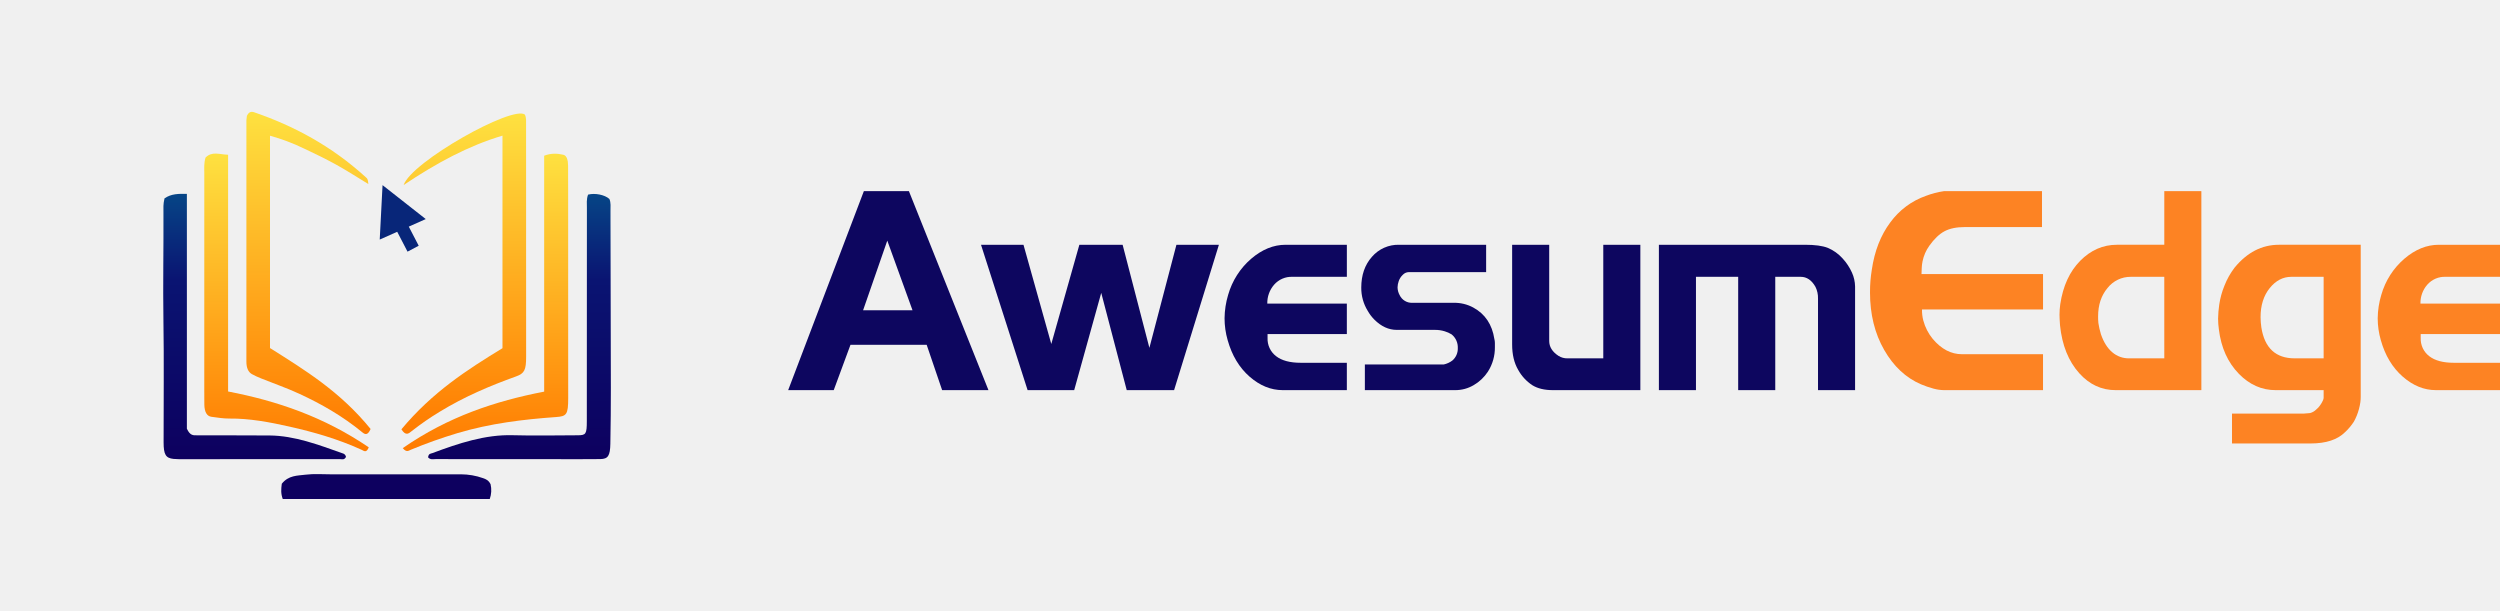
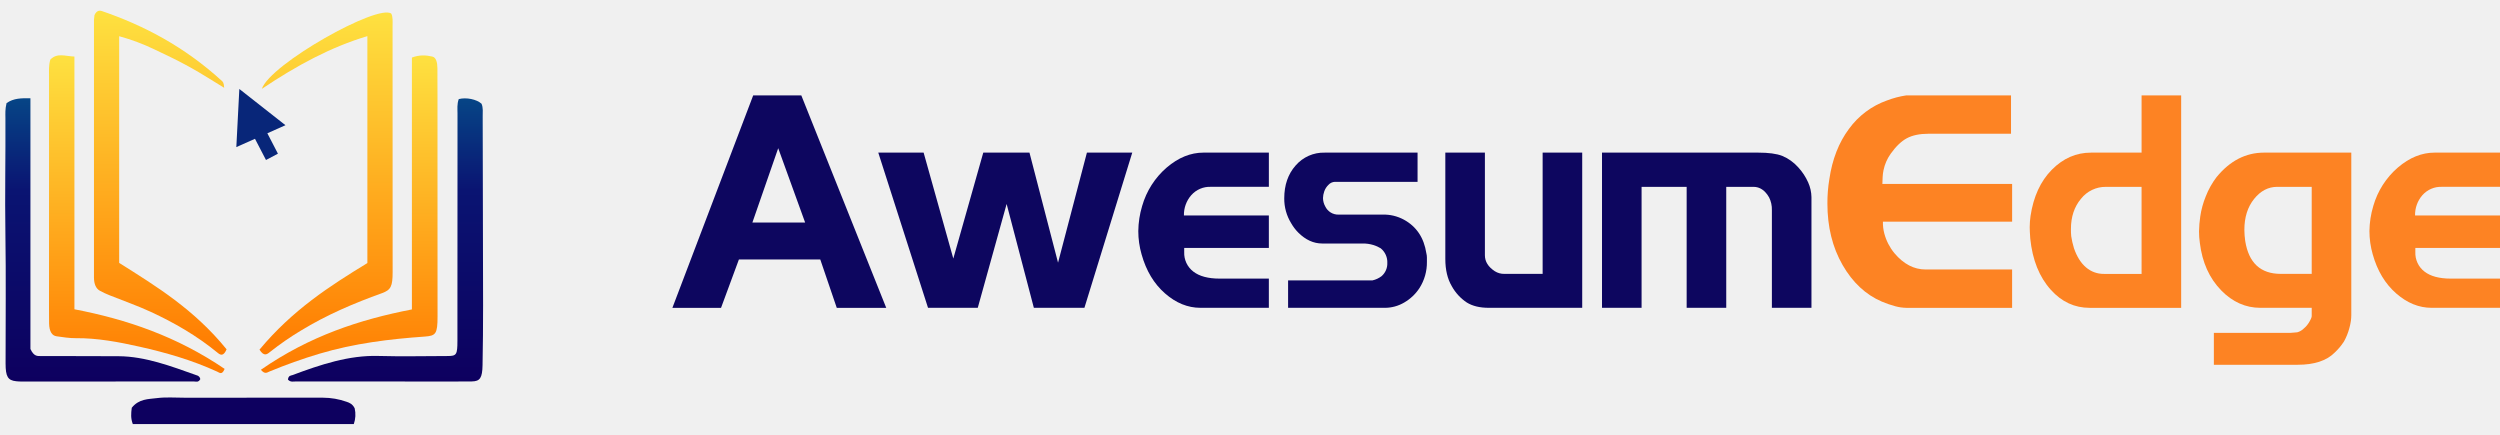
- <svg xmlns="http://www.w3.org/2000/svg" width="221" height="54" viewBox="0 0 221 54" fill="none">
-   <g clip-path="url(#clip0)">
-     <path d="M23.868 30.767C26.967 32.721 30.075 34.617 32.761 37.922C32.514 38.502 32.27 38.413 32.045 38.229C30.27 36.772 28.398 35.708 26.488 34.824C25.365 34.303 24.218 33.91 23.084 33.452C22.804 33.342 22.531 33.215 22.267 33.071C21.95 32.894 21.781 32.526 21.781 31.972C21.781 24.858 21.782 17.744 21.782 10.63C21.788 10.502 21.802 10.375 21.824 10.248C22.002 9.871 22.223 9.842 22.462 9.923C25.933 11.117 29.278 12.871 32.378 15.704C32.453 15.773 32.535 15.839 32.562 16.269C31.582 15.675 30.673 15.083 29.747 14.572C28.791 14.044 27.822 13.573 26.851 13.119C25.892 12.655 24.894 12.28 23.868 11.998L23.868 30.767Z" fill="url(#paint0_linear)" />
-     <path d="M35.486 37.95C38.222 34.662 41.301 32.684 44.419 30.78V11.991C41.411 12.885 38.574 14.416 35.681 16.357C36.368 14.302 45.307 9.282 46.402 10.13C46.54 10.431 46.505 10.783 46.505 11.119C46.508 17.921 46.51 24.723 46.51 31.526C46.51 32.702 46.369 33.006 45.623 33.275C43.335 34.097 41.071 35.053 38.877 36.394C38.012 36.916 37.18 37.491 36.386 38.117C36.138 38.315 35.877 38.574 35.486 37.95Z" fill="url(#paint1_linear)" />
-     <path d="M48.105 34.619V13.765C48.715 13.531 49.259 13.557 49.798 13.681C50.11 13.753 50.215 14.168 50.218 14.636C50.224 15.375 50.224 16.115 50.224 16.854C50.226 22.969 50.228 29.083 50.229 35.198C50.229 36.647 50.085 36.801 49.171 36.866C46.249 37.073 43.336 37.428 40.454 38.284C39.047 38.706 37.663 39.199 36.305 39.762C36.124 39.837 35.938 40.021 35.602 39.615C39.63 36.823 43.78 35.459 48.105 34.619Z" fill="url(#paint2_linear)" />
-     <path d="M20.163 34.607C24.503 35.443 28.637 36.85 32.599 39.543C32.385 40.082 32.163 39.851 31.982 39.769C29.879 38.808 27.732 38.194 25.571 37.708C23.816 37.314 22.056 36.983 20.277 37C19.747 37.004 19.214 36.915 18.685 36.844C18.29 36.79 18.077 36.421 18.064 35.78C18.056 35.383 18.058 34.984 18.058 34.586C18.058 28.155 18.058 21.724 18.06 15.293C18.06 14.871 18.018 14.438 18.168 13.93C18.748 13.342 19.413 13.661 20.163 13.68L20.163 34.607Z" fill="url(#paint3_linear)" />
-     <path d="M24.997 44.114C24.816 43.636 24.848 43.246 24.91 42.763C25.514 42.01 26.282 42.055 27.008 41.962C27.749 41.868 28.498 41.93 29.244 41.93C33.078 41.93 36.913 41.929 40.748 41.929C41.413 41.931 42.073 42.045 42.701 42.268C42.944 42.352 43.188 42.447 43.367 42.805C43.468 43.24 43.443 43.694 43.294 44.114L24.997 44.114Z" fill="#0D005F" />
-     <path d="M37.637 19.366L33.817 16.366L33.568 21.178L35.114 20.49L36.025 22.246L37.013 21.722L36.137 20.034L37.637 19.366Z" fill="#082679" />
-     <path d="M14.543 17.537C15.141 17.119 15.781 17.128 16.52 17.135V37.897C16.809 38.528 17.106 38.48 17.387 38.481C19.535 38.489 21.683 38.481 23.832 38.496C26.032 38.511 28.158 39.32 30.288 40.075C30.363 40.091 30.432 40.13 30.485 40.186C30.538 40.242 30.573 40.313 30.586 40.389C30.431 40.693 30.221 40.585 30.04 40.586C25.3 40.593 20.559 40.596 15.818 40.592C15.658 40.592 15.498 40.584 15.339 40.568C14.651 40.495 14.462 40.186 14.462 39.093C14.459 35.505 14.504 31.917 14.447 28.332C14.397 25.146 14.467 21.963 14.449 18.779C14.447 18.412 14.418 18.038 14.543 17.537Z" fill="url(#paint4_linear)" />
-     <path d="M51.985 17.204C52.615 17.044 53.466 17.222 53.871 17.589C54.015 17.915 53.967 18.297 53.967 18.66C53.982 23.872 53.992 29.085 54 34.298C54.001 35.944 53.986 37.59 53.955 39.236C53.935 40.292 53.748 40.574 53.065 40.583C51.679 40.602 50.294 40.589 48.908 40.589C45.443 40.589 41.978 40.587 38.513 40.584C38.292 40.584 38.055 40.666 37.842 40.431C37.885 40.079 38.078 40.108 38.214 40.058C40.551 39.184 42.894 38.406 45.316 38.473C47.235 38.528 49.154 38.483 51.073 38.479C51.801 38.477 51.874 38.367 51.875 37.217C51.878 30.95 51.88 24.683 51.882 18.416C51.882 18.027 51.83 17.619 51.985 17.204Z" fill="url(#paint5_linear)" />
-     <path d="M83.284 34.488L81.918 30.481H75.182L73.702 34.488H69.674L76.365 16.898H80.348L87.38 34.488H83.284ZM78.436 21.271L76.297 27.427H80.666L78.436 21.271Z" fill="#0D065F" />
-     <path d="M103.79 34.488H99.603L97.349 25.889L94.959 34.488H90.84L86.721 21.638H90.476L92.934 30.409L95.415 21.638H99.24L101.606 30.75L103.996 21.638H107.751L103.79 34.488Z" fill="#0D065F" />
-     <path d="M113.394 34.488C112.348 34.488 111.369 34.089 110.458 33.291C109.548 32.493 108.903 31.418 108.524 30.066C108.343 29.439 108.251 28.789 108.251 28.136C108.259 27.432 108.366 26.733 108.569 26.06C108.925 24.818 109.633 23.709 110.606 22.872C111.57 22.049 112.582 21.638 113.645 21.638H119.062V24.471H114.259C113.954 24.457 113.649 24.512 113.368 24.633C113.086 24.753 112.835 24.936 112.632 25.167C112.23 25.629 112.015 26.226 112.029 26.841H119.061V29.529H112.052V29.871C112.039 30.181 112.101 30.49 112.231 30.771C112.362 31.052 112.558 31.296 112.803 31.484C113.303 31.875 114.031 32.07 114.987 32.07H119.061V34.489L113.394 34.488Z" fill="#0D065F" />
-     <path d="M131.533 32.851C131.211 33.345 130.778 33.755 130.27 34.048C129.783 34.335 129.229 34.487 128.666 34.488H120.654V32.216H127.641C127.913 32.155 128.169 32.037 128.392 31.868C128.548 31.734 128.671 31.566 128.754 31.377C128.837 31.188 128.877 30.983 128.87 30.776C128.88 30.544 128.836 30.313 128.741 30.102C128.646 29.891 128.503 29.705 128.324 29.56C128.132 29.442 127.925 29.35 127.709 29.286C127.429 29.2 127.138 29.158 126.845 29.162H123.477C122.763 29.162 122.103 28.861 121.497 28.258C121.266 28.026 121.067 27.763 120.905 27.477C120.526 26.861 120.329 26.149 120.336 25.424C120.336 24.317 120.651 23.409 121.281 22.7C121.579 22.355 121.949 22.082 122.364 21.898C122.779 21.715 123.229 21.625 123.682 21.638H131.374V24.056H124.523C124.424 24.06 124.327 24.083 124.237 24.125C124.147 24.167 124.067 24.227 124 24.3C123.84 24.452 123.719 24.641 123.647 24.851C123.583 25.027 123.549 25.213 123.544 25.4C123.547 25.64 123.61 25.876 123.726 26.085C123.826 26.296 123.985 26.474 124.183 26.595C124.381 26.717 124.61 26.777 124.841 26.769H128.484C129.093 26.751 129.697 26.895 130.236 27.185C131.283 27.755 131.905 28.683 132.102 29.97C132.133 30.085 132.148 30.204 132.148 30.324V30.678C132.16 31.448 131.946 32.204 131.533 32.851Z" fill="#0D065F" />
-     <path d="M138.771 34.488H137.27C136.526 34.488 135.919 34.341 135.449 34.047C134.934 33.705 134.508 33.243 134.208 32.698C133.851 32.093 133.672 31.341 133.673 30.443V21.638H136.95V30.139C136.95 30.66 137.223 31.1 137.77 31.458C138.008 31.608 138.285 31.685 138.566 31.678H141.73V21.638H145.007V34.488H138.771Z" fill="#0D065F" />
-     <path d="M160.712 34.488V26.402C160.724 26.038 160.646 25.676 160.484 25.351C160.149 24.765 159.717 24.472 159.186 24.471H156.933V34.488H153.655V24.471H149.923V34.488H146.646V21.638H159.574C160.438 21.638 161.102 21.727 161.564 21.906C162.074 22.118 162.529 22.444 162.897 22.859C163.235 23.226 163.511 23.647 163.716 24.105C163.889 24.488 163.982 24.904 163.989 25.326V34.488L160.712 34.488Z" fill="#0D065F" />
-     <path d="M172.66 34.488H171.841C171.529 34.483 171.219 34.437 170.918 34.353C170.543 34.252 170.174 34.124 169.815 33.973C168.48 33.401 167.394 32.387 166.56 30.931C165.726 29.475 165.309 27.782 165.309 25.853C165.306 25.179 165.359 24.506 165.468 23.841C165.71 22.189 166.253 20.799 167.095 19.67C167.886 18.58 168.985 17.759 170.247 17.315C170.762 17.119 171.296 16.979 171.841 16.898H180.512V20.073H173.685C172.956 20.073 172.361 20.196 171.898 20.441C171.436 20.686 170.984 21.117 170.544 21.735C170.254 22.144 170.052 22.611 169.952 23.104C169.915 23.285 169.892 23.469 169.883 23.654C169.868 23.889 169.861 24.081 169.861 24.227H180.604V27.355H169.906C169.898 27.684 169.936 28.013 170.02 28.332C170.18 28.933 170.467 29.491 170.862 29.968C171.621 30.864 172.478 31.312 173.434 31.312H180.603V34.488H172.66Z" fill="#FD8323" />
-     <path d="M187.02 34.488C185.775 34.488 184.705 33.991 183.811 32.998C182.855 31.939 182.286 30.522 182.105 28.747C182.089 28.535 182.078 28.352 182.071 28.196C182.063 28.042 182.06 27.915 182.06 27.818C182.061 27.507 182.084 27.197 182.127 26.889C182.37 25.277 182.958 23.998 183.891 23.054C184.825 22.109 185.906 21.637 187.134 21.637H191.323V16.898H194.6V34.488H187.02ZM191.322 24.471H188.364C187.969 24.467 187.578 24.553 187.221 24.725C186.864 24.896 186.55 25.148 186.304 25.461C185.75 26.12 185.473 26.955 185.473 27.965C185.469 28.161 185.477 28.357 185.496 28.551C185.511 28.666 185.541 28.828 185.587 29.04L185.724 29.553C185.966 30.253 186.3 30.783 186.725 31.141C187.138 31.495 187.663 31.686 188.205 31.678H191.323L191.322 24.471Z" fill="#FD8323" />
-     <path d="M208.688 35.072C208.688 35.239 208.677 35.406 208.654 35.571C208.625 35.772 208.583 35.97 208.529 36.166C208.427 36.552 208.277 36.923 208.085 37.272C207.863 37.615 207.599 37.929 207.3 38.206C206.632 38.871 205.616 39.203 204.25 39.203H197.309V36.564H203.164C203.513 36.574 203.861 36.558 204.207 36.516C204.413 36.462 204.601 36.354 204.753 36.202L204.934 36.033C205.101 35.846 205.239 35.635 205.343 35.406C205.375 35.337 205.398 35.264 205.41 35.188V34.488H201.165C199.939 34.488 198.857 34.008 197.918 33.047C196.934 32.037 196.344 30.726 196.147 29.113C196.103 28.798 196.08 28.48 196.079 28.161C196.087 27.748 196.121 27.335 196.181 26.926C196.265 26.356 196.418 25.798 196.636 25.265C196.859 24.692 197.161 24.153 197.533 23.665C198.638 22.313 199.948 21.638 201.463 21.637H208.688V35.072L208.688 35.072ZM205.41 24.471H202.555C201.814 24.471 201.176 24.805 200.639 25.472C200.102 26.14 199.834 26.995 199.835 28.037C199.837 28.34 199.859 28.642 199.903 28.942C200.19 30.765 201.172 31.677 202.849 31.678H205.41V24.471Z" fill="#FD8323" />
-     <path d="M215.333 34.488C214.286 34.488 213.308 34.089 212.398 33.291C211.487 32.493 210.842 31.418 210.463 30.066C210.282 29.439 210.19 28.789 210.189 28.136C210.197 27.432 210.305 26.733 210.508 26.06C210.863 24.818 211.572 23.709 212.545 22.872C213.508 22.049 214.521 21.638 215.584 21.638H221V24.471H216.198C215.893 24.457 215.588 24.512 215.306 24.633C215.025 24.753 214.773 24.936 214.57 25.167C214.169 25.629 213.954 26.226 213.967 26.841H221V29.529H213.99V29.871C213.978 30.182 214.04 30.49 214.17 30.771C214.301 31.052 214.497 31.296 214.742 31.484C215.242 31.875 215.97 32.07 216.926 32.07H221.001V34.489L215.333 34.488Z" fill="#FD8323" />
-   </g>
+ <svg xmlns="http://www.w3.org/2000/svg" width="207" height="36" viewBox="0 0 207 36" fill="none">
+   <path d="M9.868 21.768C12.967 23.722 16.075 25.618 18.761 28.923C18.514 29.503 18.27 29.414 18.045 29.23C16.27 27.773 14.398 26.709 12.489 25.824C11.365 25.304 10.219 24.91 9.084 24.453C8.804 24.343 8.531 24.216 8.267 24.072C7.95 23.895 7.781 23.526 7.781 22.973C7.781 15.859 7.782 8.745 7.782 1.631C7.788 1.503 7.802 1.375 7.824 1.249C8.002 0.872 8.223 0.842 8.462 0.924C11.933 2.118 15.278 3.872 18.378 6.705C18.453 6.774 18.535 6.84 18.562 7.27C17.582 6.676 16.673 6.084 15.747 5.573C14.791 5.045 13.822 4.573 12.851 4.12C11.892 3.656 10.894 3.28 9.868 2.998L9.868 21.768Z" fill="url(#paint0_linear)" />
+   <path d="M21.486 28.951C24.222 25.663 27.301 23.685 30.419 21.781V2.992C27.411 3.886 24.574 5.417 21.681 7.358C22.368 5.303 31.307 0.283 32.402 1.131C32.54 1.432 32.505 1.783 32.505 2.12C32.508 8.922 32.51 15.724 32.51 22.527C32.51 23.703 32.369 24.007 31.623 24.276C29.335 25.098 27.071 26.054 24.877 27.395C24.012 27.917 23.18 28.492 22.386 29.118C22.138 29.316 21.877 29.575 21.486 28.951Z" fill="url(#paint1_linear)" />
+   <path d="M34.105 25.62V4.767C34.715 4.533 35.259 4.559 35.798 4.683C36.11 4.754 36.215 5.169 36.218 5.637C36.224 6.377 36.224 7.116 36.224 7.856C36.226 13.97 36.228 20.085 36.229 26.2C36.229 27.648 36.085 27.803 35.171 27.868C32.249 28.074 29.336 28.429 26.454 29.286C25.047 29.707 23.663 30.201 22.305 30.764C22.124 30.838 21.938 31.022 21.602 30.617C25.63 27.824 29.78 26.46 34.105 25.62Z" fill="url(#paint2_linear)" />
+   <path d="M6.163 25.608C10.503 26.444 14.638 27.852 18.599 30.544C18.386 31.084 18.163 30.853 17.982 30.771C15.88 29.81 13.733 29.195 11.572 28.71C9.816 28.316 8.056 27.985 6.278 28.001C5.747 28.006 5.215 27.917 4.686 27.845C4.29 27.792 4.078 27.423 4.065 26.782C4.057 26.384 4.058 25.985 4.058 25.587C4.058 19.157 4.059 12.726 4.061 6.295C4.061 5.873 4.019 5.439 4.168 4.932C4.749 4.343 5.413 4.662 6.163 4.682L6.163 25.608Z" fill="url(#paint3_linear)" />
+   <path d="M10.997 35.114C10.815 34.636 10.848 34.246 10.91 33.763C11.514 33.01 12.282 33.055 13.007 32.962C13.748 32.868 14.498 32.93 15.243 32.93C19.078 32.93 22.913 32.929 26.747 32.929C27.413 32.931 28.073 33.045 28.701 33.268C28.943 33.352 29.187 33.447 29.367 33.805C29.468 34.24 29.442 34.694 29.294 35.114L10.997 35.114Z" fill="#0D005F" />
+   <path d="M23.636 10.367L19.817 7.367L19.568 12.18L21.113 11.492L22.024 13.248L23.012 12.723L22.137 11.035L23.636 10.367Z" fill="#082679" />
+   <path d="M0.543 8.536C1.141 8.119 1.781 8.128 2.52 8.135V28.896C2.809 29.528 3.106 29.48 3.387 29.481C5.535 29.489 7.684 29.481 9.832 29.495C12.032 29.51 14.158 30.32 16.288 31.075C16.363 31.091 16.432 31.129 16.485 31.186C16.538 31.241 16.573 31.312 16.586 31.389C16.431 31.692 16.221 31.585 16.04 31.585C11.3 31.593 6.559 31.595 1.818 31.592C1.658 31.592 1.498 31.584 1.339 31.567C0.651 31.494 0.462 31.186 0.462 30.092C0.459 26.505 0.504 22.916 0.447 19.331C0.397 16.145 0.467 12.963 0.449 9.778C0.447 9.412 0.419 9.037 0.543 8.536Z" fill="url(#paint4_linear)" />
+   <path d="M37.985 8.204C38.615 8.043 39.466 8.221 39.871 8.589C40.015 8.915 39.967 9.297 39.967 9.66C39.982 14.872 39.992 20.084 40 25.297C40.001 26.944 39.986 28.59 39.955 30.236C39.935 31.292 39.748 31.573 39.065 31.583C37.679 31.602 36.294 31.589 34.908 31.589C31.443 31.589 27.978 31.587 24.513 31.584C24.292 31.584 24.055 31.666 23.842 31.43C23.885 31.078 24.078 31.108 24.214 31.058C26.551 30.184 28.894 29.405 31.316 29.473C33.235 29.527 35.154 29.483 37.073 29.479C37.801 29.477 37.874 29.367 37.875 28.216C37.878 21.949 37.88 15.683 37.882 9.416C37.882 9.027 37.83 8.619 37.985 8.204Z" fill="url(#paint5_linear)" />
+   <path d="M69.284 25.489L67.918 21.482H61.182L59.702 25.489H55.674L62.365 7.898H66.348L73.38 25.489H69.284ZM64.436 12.271L62.297 18.428H66.666L64.436 12.271Z" fill="#0D065F" />
+   <path d="M89.79 25.487H85.603L83.349 16.888L80.959 25.487H76.84L72.721 12.637H76.476L78.934 21.408L81.415 12.637H85.24L87.606 21.749L89.996 12.637H93.751L89.79 25.487Z" fill="#0D065F" />
+   <path d="M99.394 25.487C98.348 25.487 97.369 25.088 96.459 24.29C95.548 23.492 94.903 22.417 94.524 21.065C94.343 20.438 94.251 19.788 94.251 19.135C94.259 18.431 94.366 17.732 94.569 17.058C94.925 15.817 95.633 14.708 96.606 13.87C97.57 13.048 98.582 12.637 99.645 12.637H105.062V15.469H100.259C99.954 15.456 99.649 15.511 99.368 15.632C99.086 15.752 98.835 15.935 98.632 16.166C98.23 16.628 98.015 17.225 98.029 17.839H105.061V20.528H98.052V20.87C98.039 21.18 98.101 21.489 98.231 21.77C98.362 22.05 98.558 22.295 98.803 22.483C99.303 22.873 100.031 23.069 100.987 23.069H105.061V25.488L99.394 25.487Z" fill="#0D065F" />
+   <path d="M117.533 23.851C117.211 24.345 116.778 24.755 116.27 25.048C115.783 25.336 115.229 25.488 114.666 25.488H106.654V23.216H113.641C113.913 23.156 114.169 23.037 114.392 22.868C114.548 22.734 114.671 22.567 114.754 22.378C114.837 22.189 114.877 21.983 114.87 21.776C114.88 21.544 114.836 21.314 114.741 21.102C114.646 20.891 114.503 20.705 114.324 20.56C114.132 20.442 113.925 20.35 113.709 20.286C113.429 20.201 113.138 20.159 112.845 20.162H109.477C108.763 20.162 108.103 19.861 107.497 19.258C107.266 19.026 107.067 18.763 106.905 18.477C106.526 17.861 106.329 17.149 106.336 16.425C106.336 15.318 106.651 14.409 107.281 13.7C107.579 13.356 107.949 13.082 108.364 12.898C108.779 12.715 109.229 12.626 109.682 12.638H117.374V15.056H110.523C110.424 15.06 110.327 15.084 110.237 15.126C110.147 15.167 110.067 15.227 110 15.301C109.84 15.453 109.719 15.641 109.647 15.851C109.583 16.027 109.549 16.213 109.544 16.401C109.547 16.64 109.61 16.876 109.726 17.085C109.826 17.297 109.985 17.474 110.183 17.596C110.381 17.717 110.61 17.778 110.841 17.769H114.484C115.093 17.752 115.697 17.895 116.236 18.185C117.283 18.755 117.905 19.683 118.102 20.97C118.133 21.085 118.148 21.205 118.148 21.324V21.679C118.16 22.448 117.946 23.205 117.533 23.851Z" fill="#0D065F" />
+   <path d="M124.771 25.487H123.27C122.526 25.487 121.919 25.34 121.449 25.046C120.934 24.704 120.508 24.242 120.208 23.697C119.851 23.092 119.672 22.34 119.673 21.442V12.637H122.95V21.138C122.95 21.659 123.223 22.099 123.77 22.457C124.008 22.607 124.285 22.684 124.566 22.677H127.73V12.637H131.007V25.487H124.771Z" fill="#0D065F" />
+   <path d="M146.712 25.487V17.401C146.724 17.037 146.646 16.675 146.484 16.35C146.149 15.764 145.717 15.471 145.186 15.47H142.933V25.487H139.655V15.47H135.923V25.487H132.646V12.637H145.574C146.438 12.637 147.102 12.726 147.564 12.905C148.074 13.117 148.529 13.443 148.897 13.858C149.235 14.225 149.511 14.646 149.716 15.104C149.889 15.487 149.982 15.903 149.989 16.325V25.487L146.712 25.487Z" fill="#0D065F" />
+   <path d="M158.66 25.489H157.841C157.529 25.483 157.219 25.438 156.918 25.354C156.543 25.252 156.174 25.125 155.815 24.973C154.48 24.401 153.394 23.387 152.56 21.931C151.726 20.476 151.309 18.783 151.309 16.854C151.306 16.18 151.359 15.507 151.468 14.842C151.71 13.19 152.253 11.8 153.095 10.671C153.886 9.581 154.985 8.76 156.247 8.316C156.762 8.119 157.296 7.979 157.841 7.898H166.512V11.074H159.685C158.956 11.074 158.361 11.197 157.898 11.441C157.436 11.686 156.984 12.118 156.544 12.736C156.254 13.145 156.052 13.611 155.952 14.105C155.915 14.286 155.892 14.47 155.883 14.654C155.868 14.89 155.861 15.081 155.861 15.228H166.604V18.355H155.906C155.898 18.685 155.936 19.014 156.02 19.332C156.18 19.933 156.467 20.492 156.862 20.969C157.621 21.865 158.478 22.313 159.434 22.313H166.603V25.489H158.66Z" fill="#FD8323" />
+   <path d="M173.02 25.489C171.775 25.489 170.705 24.992 169.811 23.998C168.855 22.94 168.286 21.523 168.105 19.748C168.089 19.536 168.078 19.352 168.071 19.197C168.063 19.043 168.06 18.916 168.06 18.819C168.061 18.508 168.084 18.198 168.127 17.89C168.37 16.278 168.958 14.999 169.891 14.055C170.825 13.11 171.906 12.637 173.134 12.638H177.323V7.898H180.6V25.489H173.02ZM177.322 15.472H174.364C173.969 15.467 173.578 15.554 173.221 15.726C172.864 15.897 172.55 16.149 172.304 16.462C171.75 17.121 171.473 17.956 171.473 18.966C171.469 19.162 171.477 19.357 171.496 19.552C171.511 19.666 171.541 19.829 171.587 20.041L171.724 20.554C171.966 21.254 172.3 21.783 172.725 22.142C173.138 22.496 173.663 22.687 174.205 22.679H177.323L177.322 15.472Z" fill="#FD8323" />
+   <path d="M194.688 26.071C194.687 26.238 194.676 26.405 194.654 26.57C194.624 26.771 194.582 26.97 194.528 27.165C194.426 27.551 194.277 27.922 194.084 28.271C193.862 28.614 193.598 28.928 193.299 29.206C192.632 29.87 191.615 30.203 190.249 30.203H183.308V27.564H189.164C189.512 27.573 189.861 27.557 190.207 27.516C190.413 27.462 190.601 27.353 190.752 27.202L190.934 27.032C191.101 26.846 191.239 26.634 191.342 26.405C191.375 26.336 191.398 26.263 191.41 26.188V25.488H187.165C185.938 25.488 184.856 25.007 183.918 24.046C182.934 23.036 182.343 21.725 182.147 20.113C182.102 19.797 182.079 19.479 182.079 19.16C182.087 18.747 182.121 18.334 182.181 17.925C182.264 17.355 182.417 16.797 182.635 16.265C182.858 15.691 183.16 15.152 183.532 14.664C184.638 13.313 185.948 12.637 187.463 12.637H194.687V26.072L194.688 26.071ZM191.41 15.47H188.554C187.814 15.47 187.175 15.804 186.639 16.472C186.102 17.139 185.834 17.994 185.834 19.036C185.836 19.339 185.859 19.641 185.902 19.941C186.189 21.765 187.171 22.677 188.849 22.677H191.41V15.47Z" fill="#FD8323" />
+   <path d="M201.333 25.487C200.286 25.487 199.308 25.088 198.398 24.29C197.487 23.492 196.842 22.417 196.463 21.065C196.282 20.438 196.19 19.788 196.189 19.135C196.197 18.431 196.305 17.732 196.508 17.058C196.863 15.817 197.572 14.708 198.545 13.87C199.508 13.048 200.521 12.637 201.584 12.637H207V15.469H202.198C201.893 15.456 201.588 15.511 201.306 15.632C201.025 15.752 200.773 15.935 200.57 16.166C200.169 16.628 199.954 17.225 199.967 17.839H207V20.528H199.99V20.87C199.978 21.18 200.04 21.489 200.17 21.77C200.301 22.05 200.497 22.295 200.742 22.483C201.242 22.873 201.97 23.069 202.926 23.069H207.001V25.488L201.333 25.487Z" fill="#FD8323" />
  <defs>
-     <linearGradient id="paint0_linear" x1="27.271" y1="9.886" x2="27.271" y2="38.368" gradientUnits="userSpaceOnUse">
+     <linearGradient id="paint0_linear" x1="13.271" y1="0.887" x2="13.271" y2="29.369" gradientUnits="userSpaceOnUse">
      <stop stop-color="#FEE140" />
      <stop offset="1" stop-color="#FF7B00" />
    </linearGradient>
-     <linearGradient id="paint1_linear" x1="40.998" y1="10.034" x2="40.998" y2="38.343" gradientUnits="userSpaceOnUse">
+     <linearGradient id="paint1_linear" x1="26.998" y1="1.035" x2="26.998" y2="29.344" gradientUnits="userSpaceOnUse">
      <stop stop-color="#FEE140" />
      <stop offset="1" stop-color="#FF7B00" />
    </linearGradient>
-     <linearGradient id="paint2_linear" x1="42.916" y1="13.588" x2="42.916" y2="39.869" gradientUnits="userSpaceOnUse">
+     <linearGradient id="paint2_linear" x1="28.916" y1="4.59" x2="28.916" y2="30.87" gradientUnits="userSpaceOnUse">
      <stop stop-color="#FEE140" />
      <stop offset="1" stop-color="#FF7B00" />
    </linearGradient>
-     <linearGradient id="paint3_linear" x1="25.327" y1="13.576" x2="25.327" y2="39.889" gradientUnits="userSpaceOnUse">
+     <linearGradient id="paint3_linear" x1="11.327" y1="4.578" x2="11.327" y2="30.891" gradientUnits="userSpaceOnUse">
      <stop stop-color="#FEE140" />
      <stop offset="1" stop-color="#FF7B00" />
    </linearGradient>
-     <linearGradient id="paint4_linear" x1="22.507" y1="17.133" x2="22.507" y2="40.604" gradientUnits="userSpaceOnUse">
+     <linearGradient id="paint4_linear" x1="8.507" y1="8.133" x2="8.507" y2="31.603" gradientUnits="userSpaceOnUse">
      <stop stop-color="#064586" />
      <stop offset="0.325" stop-color="#0A1472" />
      <stop offset="1" stop-color="#0D005F" />
    </linearGradient>
-     <linearGradient id="paint5_linear" x1="45.921" y1="17.145" x2="45.921" y2="40.598" gradientUnits="userSpaceOnUse">
+     <linearGradient id="paint5_linear" x1="31.921" y1="8.145" x2="31.921" y2="31.598" gradientUnits="userSpaceOnUse">
      <stop stop-color="#064586" />
      <stop offset="0.325" stop-color="#0A1472" />
      <stop offset="1" stop-color="#0D005F" />
    </linearGradient>
-     <clipPath id="clip0">
-       <rect width="221" height="54" fill="white" />
-     </clipPath>
  </defs>
</svg>
